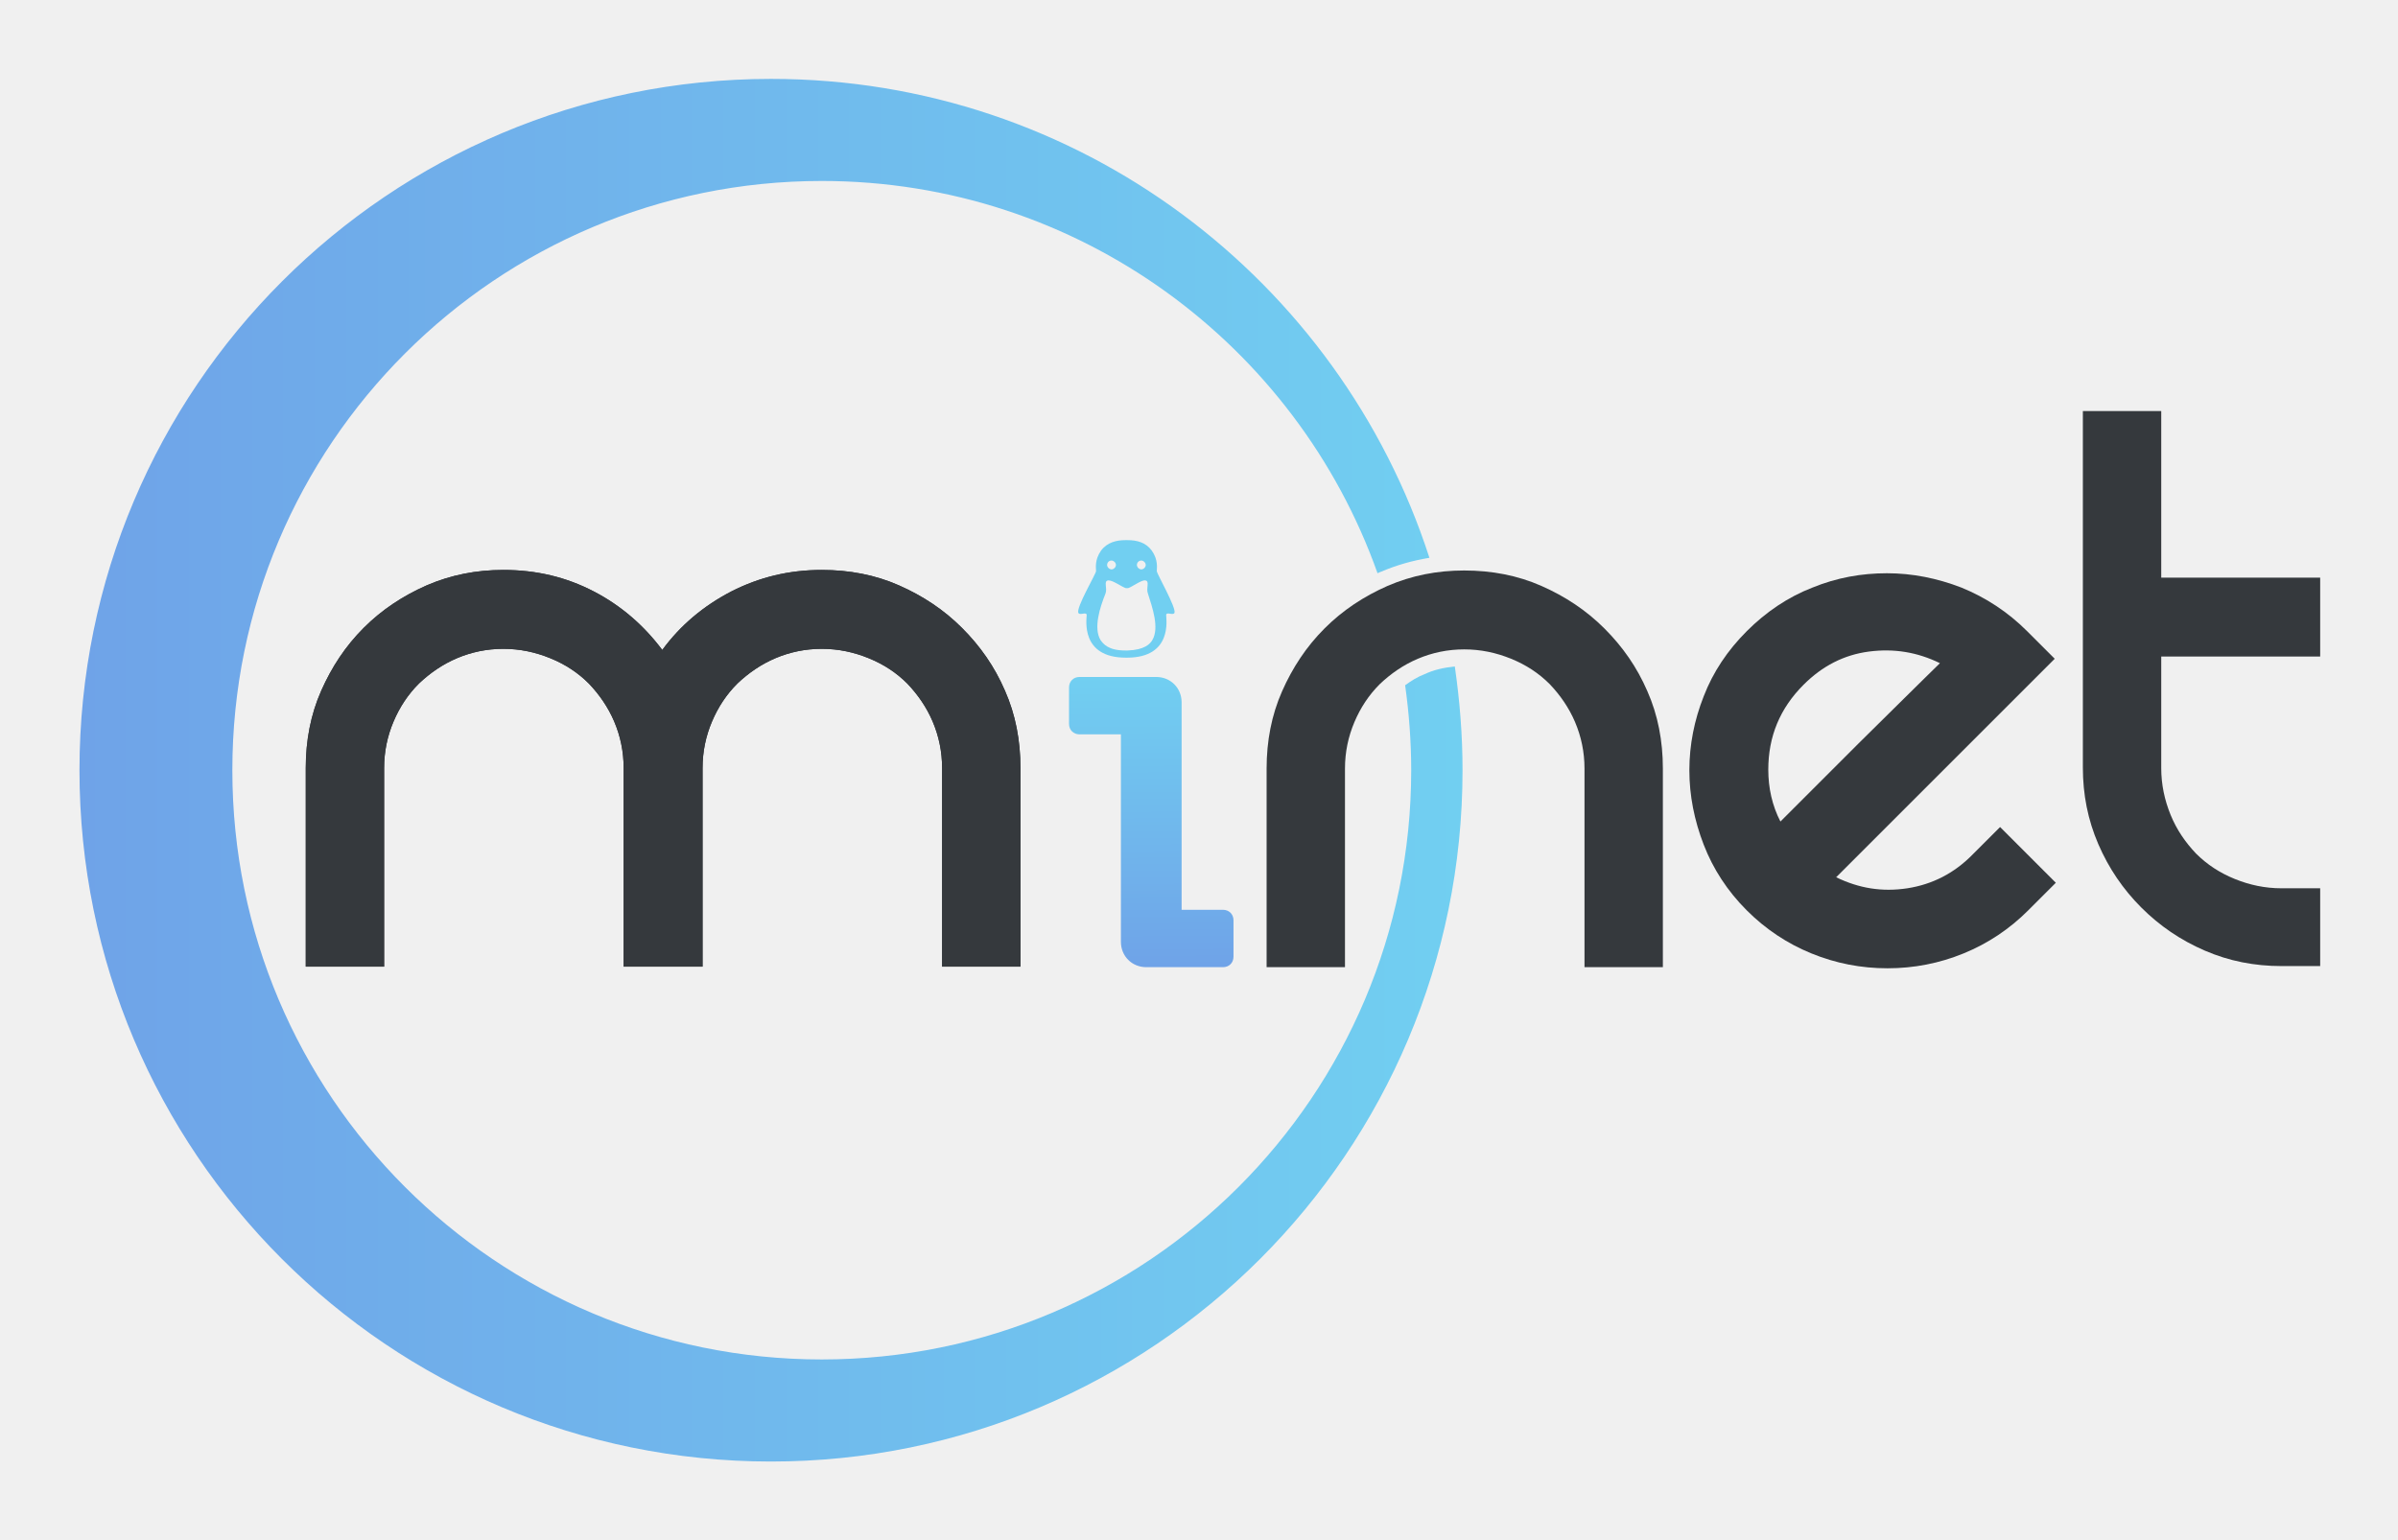
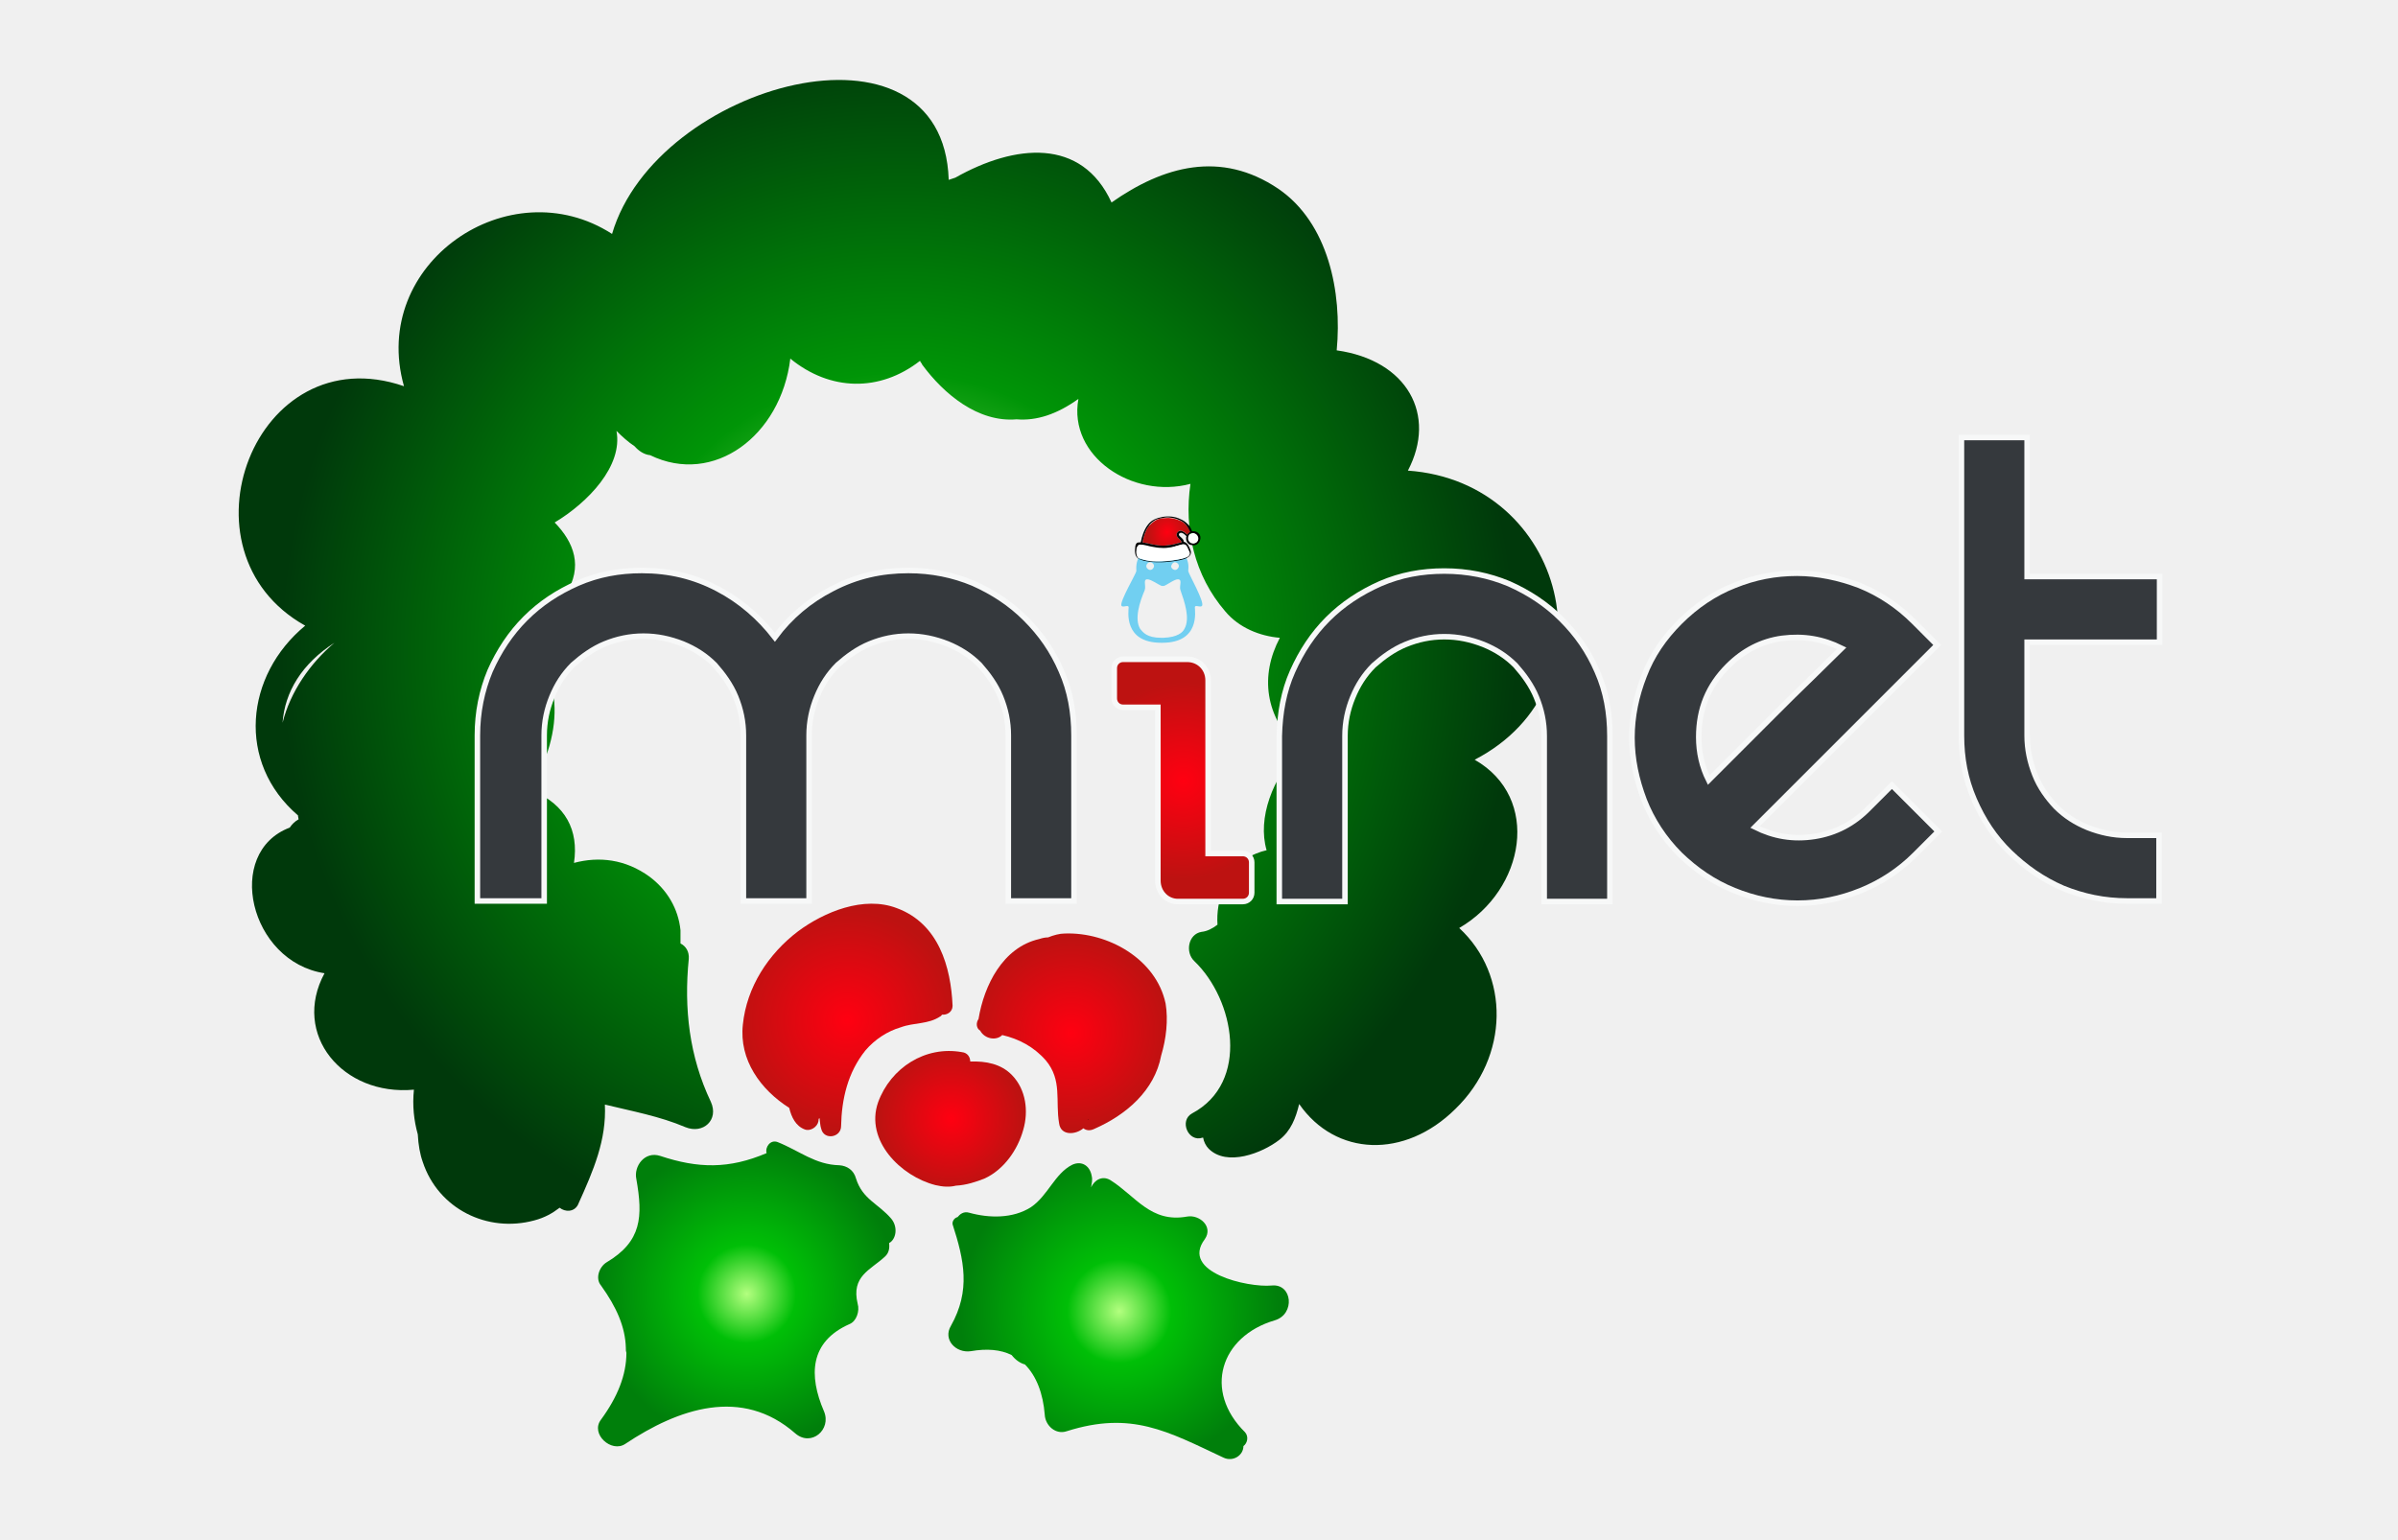
- <svg xmlns="http://www.w3.org/2000/svg" version="1.1" x="0px" y="0px" viewBox="0 0 434.5 279.1" style="enable-background:new 0 0 434.5 279.1;" xml:space="preserve">
+ <svg xmlns="http://www.w3.org/2000/svg" version="1.1" id="Calque_1" x="0px" y="0px" viewBox="0 0 434.5 279.1" style="enable-background:new 0 0 434.5 279.1;" xml:space="preserve">
  <style type="text/css">
- 	.st0{display:none;}
- 	.st1{display:inline;fill:url(#SVGID_1_);}
- 	.st2{display:inline;fill:url(#SVGID_2_);}
- 	.st3{fill:#FFFFFF;}
- 	.st4{fill:#71CFF1;}
- 	.st5{fill:#35393D;}
- 	.st6{fill:url(#SVGID_3_);}
- 	.st7{fill:url(#SVGID_4_);}
- 	.st8{fill:#0B1017;}
- 	.st9{fill:#6FA3E8;}
- 	.st10{fill:url(#SVGID_5_);}
- 	.st11{fill:#F8F9FA;}
- 	.st12{fill:#ADB9C4;}
+ 	.st0{fill:url(#SVGID_1_);}
+ 	.st1{fill:url(#SVGID_00000015342039391553877570000008780315153208991924_);}
+ 	.st2{fill:url(#SVGID_00000152240921243287216380000010246059490893267631_);}
+ 	.st3{fill:url(#SVGID_00000008113709229097943860000011831841215791183291_);}
+ 	.st4{fill:url(#SVGID_00000091700285115618524060000012307997413370029491_);}
+ 	.st5{fill:url(#SVGID_00000119086848973232132860000011277903607945887672_);}
+ 	.st6{fill:#FFFFFF;}
+ 	.st7{fill:#71CFF1;}
+ 	.st8{fill:#35393D;stroke:#F7F8F8;stroke-miterlimit:10;}
+ 	.st9{fill:url(#SVGID_00000111914111557437159490000014380702383414231452_);stroke:#F7F8F8;stroke-miterlimit:10;}
+ 	.st10{fill:none;}
+ 	.st11{fill:url(#SVGID_00000085942441432790380920000006078809949165901732_);}
</style>
-   <g id="Cercle" class="st0">
-     <linearGradient id="SVGID_1_" gradientUnits="userSpaceOnUse" x1="125.073" y1="137.825" x2="342.573" y2="137.825">
-       <stop offset="0" style="stop-color:#6FA3E8" />
-       <stop offset="1" style="stop-color:#71CFF1" />
-     </linearGradient>
-     <path class="st1" d="M233.8,29.1c-60.1,0-108.8,48.7-108.8,108.8s48.7,108.8,108.8,108.8s108.8-48.7,108.8-108.8   S293.9,29.1,233.8,29.1z M241.8,230.5c-51.2,0-92.7-41.5-92.7-92.7s41.5-92.7,92.7-92.7c51.2,0,92.7,41.5,92.7,92.7   S293,230.5,241.8,230.5z" />
-     <linearGradient id="SVGID_2_" gradientUnits="userSpaceOnUse" x1="125.073" y1="137.825" x2="342.573" y2="137.825">
-       <stop offset="0" style="stop-color:#6FA3E8" />
-       <stop offset="1" style="stop-color:#71CFF1" />
-     </linearGradient>
-     <path class="st2" d="M233.8,29.1c-60.1,0-108.8,48.7-108.8,108.8s48.7,108.8,108.8,108.8s108.8-48.7,108.8-108.8   S293.9,29.1,233.8,29.1z M241.8,230.5c-51.2,0-92.7-41.5-92.7-92.7s41.5-92.7,92.7-92.7c51.2,0,92.7,41.5,92.7,92.7   S293,230.5,241.8,230.5z" />
+   <g id="Calque_1_00000126315830977326124270000015083194471441371060_">
+     <g id="Calque_6_-_copie_2">
+       <g>
+         <g>
+           <radialGradient id="SVGID_1_" cx="172.338" cy="79.246" r="12.983" gradientTransform="matrix(1 0 0 -1 0 282)" gradientUnits="userSpaceOnUse">
+             <stop offset="4.469286e-03" style="stop-color:#FF0011" />
+             <stop offset="1" style="stop-color:#BD1211" />
+           </radialGradient>
+           <path class="st0" d="M183.4,194.9c-2-2.1-4.8-2.6-7.6-2.5c0-0.8-0.5-1.6-1.5-1.7c-6.6-1.2-12.9,2.8-15.2,9.1      c-2.4,6.9,4.1,13.4,10.4,15c1.3,0.3,2.5,0.4,3.7,0.1c1.9-0.1,3.7-0.7,5.2-1.3c3.5-1.6,6-5.2,7-8.8      C186.4,201.4,185.9,197.5,183.4,194.9z" />
+           <radialGradient id="SVGID_00000090295975143721951970000007551585105456746641_" cx="194.107" cy="94.799" r="17.666" gradientTransform="matrix(1 0 0 -1 0 282)" gradientUnits="userSpaceOnUse">
+             <stop offset="4.469286e-03" style="stop-color:#FF0011" />
+             <stop offset="1" style="stop-color:#BD1211" />
+           </radialGradient>
+           <path style="fill:url(#SVGID_00000090295975143721951970000007551585105456746641_);" d="M211.2,181.9      c-1.7-8.1-10.5-13-18.3-12.7c-0.9,0-2,0.3-3,0.7c-0.5,0-1,0.1-1.6,0.3c-6.6,1.5-10,8.4-11,14.5c-0.5,0.7-0.4,1.7,0.3,2.1      c0.8,1.5,2.9,1.9,4,0.8c3,0.7,5.7,2.1,7.9,4.6c3,3.6,1.7,7.3,2.4,11.4c0.3,2.3,3,2.1,4.4,0.9c0.5,0.4,1.2,0.5,2,0.1      c5.7-2.5,10.9-6.9,12.1-13.3C211.3,188.3,211.7,184.9,211.2,181.9z" />
+           <path d="M197.1,203c0.1,0,0.1-0.1,0-0.1" />
+           <radialGradient id="SVGID_00000007388384560583617350000011053628268432127672_" cx="153.503" cy="97.13" r="20.017" gradientTransform="matrix(1 0 0 -1 0 282)" gradientUnits="userSpaceOnUse">
+             <stop offset="4.469286e-03" style="stop-color:#FF0011" />
+             <stop offset="1" style="stop-color:#BD1211" />
+           </radialGradient>
+           <path style="fill:url(#SVGID_00000007388384560583617350000011053628268432127672_);" d="M162.5,164.6c-6-2.3-13.2,0.7-17.9,4.2      c-5.4,4.1-9.3,10.1-10,16.9c-0.7,6.4,3.2,11.8,8.4,15.1c0.4,1.7,1.2,3.3,2.8,3.9c1,0.4,2.3-0.4,2.5-1.5c0-0.1,0-0.3,0.1-0.5h0.1      c0.1,0.7,0.1,1.3,0.3,1.9c0.5,2.1,3.6,1.6,3.6-0.5c0.1-4.9,1.2-9.7,4.4-13.7c1.7-2,4-3.5,6.4-4.2c2.4-0.9,5-0.5,7.2-2      c0.1,0,0.1-0.1,0.3-0.3c0.9,0.1,1.9-0.5,1.9-1.6C172.3,175.3,170.1,167.4,162.5,164.6z" />
+           <radialGradient id="SVGID_00000143616462726217756030000000891798836123607442_" cx="135.308" cy="47.478" r="27.295" gradientTransform="matrix(1 0 0 -1 0 282)" gradientUnits="userSpaceOnUse">
+             <stop offset="1.385225e-07" style="stop-color:#B3FF7F" />
+             <stop offset="0.327" style="stop-color:#00BF07" />
+             <stop offset="1" style="stop-color:#007F0B" />
+           </radialGradient>
+           <path style="fill:url(#SVGID_00000143616462726217756030000000891798836123607442_);" d="M161.5,220.9c-2.4-2.8-5.2-3.5-6.4-7.3      c-0.4-1.5-1.6-2.3-3-2.4c-4.4-0.1-7.2-2.6-11.2-4.2c-1.3-0.5-2.3,0.9-2,2c-6.8,2.9-12.4,2.8-19.3,0.5c-2.8-0.9-4.8,1.9-4.3,4.2      c1.2,6.8,1,11.3-5.4,15.1c-1.3,0.8-2.1,2.9-1,4.2c2.8,3.9,4.4,7.5,4.5,11.3v0.1c0,0.3,0,0.5,0.1,0.8c0,4-1.6,8-4.6,12.1      c-2,2.6,1.9,6.1,4.4,4.4c9.6-6.4,21.1-10.4,30.8-1.9c2.9,2.5,6.6-0.7,5.2-4c-2.8-6.5-2.6-12.6,4.6-15.8c1.3-0.5,1.9-2.4,1.5-3.7      c-1.2-5,2.3-6.1,4.9-8.5c0.8-0.7,0.9-1.6,0.8-2.5C162.3,224.7,162.8,222.5,161.5,220.9z" />
+           <radialGradient id="SVGID_00000116945635083015967460000011724857357979266955_" cx="202.805" cy="44.356" r="28.832" gradientTransform="matrix(1 0 0 -1 0 282)" gradientUnits="userSpaceOnUse">
+             <stop offset="1.385225e-07" style="stop-color:#B3FF7F" />
+             <stop offset="0.327" style="stop-color:#00BF07" />
+             <stop offset="1" style="stop-color:#007F0B" />
+           </radialGradient>
+           <path style="fill:url(#SVGID_00000116945635083015967460000011724857357979266955_);" d="M230.4,233c-4.3,0.4-16.6-2.4-12.1-8.4      c1.6-2.3-1-4.5-3.2-4.1c-6.6,1.2-9.3-3.7-13.9-6.6c-1.5-0.9-2.9,0-3.5,1.3c0.1-0.7,0.3-1.3,0.1-2.1c-0.3-1.7-1.7-2.8-3.5-2      c-3.2,1.6-4.4,5.6-7.5,7.7c-3.3,2.1-7.6,2-11.2,1c-1-0.3-1.7,0.3-2.1,0.8c-0.5,0.1-1,0.7-0.9,1.3c2.1,6.5,3.3,12-0.3,18.4      c-1.5,2.5,0.9,5,3.6,4.6c2.9-0.5,5.4-0.3,7.4,0.7c0.7,0.9,1.6,1.5,2.4,1.7c2.1,2.1,3.3,5.3,3.6,9.1c0.1,2,2,3.7,4,3      c11.7-3.7,18.2,0,28.4,4.8c1.7,0.8,3.6-0.4,3.6-2.1c0.7-0.5,1-1.7,0.3-2.5c-7.6-7.5-4.5-17.4,5.4-20.3      C234.7,238.2,234.2,232.6,230.4,233z" />
+           <radialGradient id="SVGID_00000066499275582622146490000006011434252118292406_" cx="162.786" cy="163.851" r="111.88" gradientTransform="matrix(1 0 0 -1 0 282)" gradientUnits="userSpaceOnUse">
+             <stop offset="1.385225e-07" style="stop-color:#B3FF7F" />
+             <stop offset="0.452" style="stop-color:#009507" />
+             <stop offset="1" style="stop-color:#00390B" />
+           </radialGradient>
+           <path style="fill:url(#SVGID_00000066499275582622146490000006011434252118292406_);" d="M255.1,85.3c5.3-10.1-0.1-20-12.9-21.8      c1-10.5-1.5-23.1-10.6-29.3c-10.4-7-20.8-4.1-30.2,2.5c-5.4-11.8-17.5-10.6-28.3-4.5c-0.4,0.1-0.8,0.3-1.2,0.4      c-1-31.7-53-17.5-61,9.8c-18.6-12-44,5.3-37.7,27.6c-27-9.3-41.9,30-17.9,43.4c-10.9,9-12.5,24.8-1.3,34.4      c0,0.3,0.1,0.5,0.1,0.7c-0.7,0.4-1.2,0.9-1.6,1.5c-11.9,4.5-7.3,24.3,6.3,26.4c-6,11.1,3.3,22.3,16.2,21.1      c-0.3,2.9,0,5.6,0.7,8.1c0.1,1.9,0.4,3.6,0.9,5c2.8,8.5,11.7,12.9,20.2,10.6c1.9-0.5,3.3-1.3,4.6-2.3c1,0.8,2.6,0.8,3.3-0.5      c2.9-6.4,5.2-11.8,4.9-18.2c4.9,1.2,9.9,2.1,14.6,4.1c3.2,1.3,6.1-1.3,4.6-4.6c-3.9-8.2-4.9-16.9-4-25.9      c0.1-1.3-0.5-2.3-1.5-2.8c0-0.8,0-1.6,0-2.4c-0.4-3.9-2.4-7.3-5.6-9.7c-4.4-3.2-9.2-3.7-13.7-2.5c0.9-6-1.6-10.5-7.3-13      c-0.1-0.3-0.4-0.5-0.5-0.8c6-9.5,6.4-21.9-3.3-28c0.8-0.4,1.6-0.7,2.4-1c2.6-1.3,5.4-3.3,7.2-5.9c3.2-5,1.5-9.4-2-13      c6-3.6,12.4-10.2,11.2-16.6c1,1,2.1,2,3.3,2.8c0.7,0.8,1.7,1.5,2.8,1.6c11.5,5.6,23.7-3.5,25.4-17.5c7.2,5.9,16.2,6.1,23.5,0.4      c0.1,0.3,0.3,0.4,0.4,0.7c3.9,5.3,10.1,10.5,17.1,9.9c3.6,0.3,7.3-0.9,11.2-3.7c-1.9,10.4,9.8,18.2,20.3,15.4      c-1.2,8.2,0.7,16.6,6.3,23.1c2.5,3,6.3,4.5,9.9,4.8c-3.6,6.8-2.8,14.3,3.6,20.3c-4.9,5-7.7,12.4-6,18.2      c-1.3,0.3-2.6,0.8-3.9,1.7c-3.5,2.6-5.3,7.4-5,11.8c-0.9,0.7-1.9,1.2-2.9,1.3c-2.4,0.4-3,3.7-1.3,5.3c7.3,7,10.1,22-0.4,27.6      c-2.4,1.3-0.7,5.3,1.9,4.4c0,0,0,0,0.1,0c0.1,0.7,0.5,1.5,1,2c3.3,3.3,9.7,0.8,12.8-1.6c2.1-1.6,3-4,3.6-6.5      c6.6,9.5,19.1,10,28.3,0.9c9.8-9.5,9.9-24.3,0.7-32.8c11.9-6.9,14.9-23.6,2.8-30.5C293,124.3,283.7,87.3,255.1,85.3z M51.2,131      c0.4-5.6,3.5-10.7,9.4-14.5C56.2,120.2,52.6,125.4,51.2,131z" />
+         </g>
+       </g>
+     </g>
+     <g id="Calque_11_-_copie_2">
+       <path id="path4143_2_" class="st6" d="M92.5,109.5L92.5,109.5L92.5,109.5z" />
+       <g id="g4768_2_" transform="translate(-6.930802,-10)">
+         <g id="g4763_2_">
+ 			</g>
+       </g>
+       <path class="st7" d="M215.3,103.5c0-0.4,0.3-1.7-0.8-3.1c-0.9-1.3-2.3-1.6-3.7-1.6c-0.1,0-0.1,0-0.2,0c-0.1,0-0.2,0-0.2,0    c-1.3,0-2.8,0.3-3.7,1.6c-1,1.4-0.8,2.7-0.8,3.1s-3.1,5.6-2.7,6.3c0.3,0.4,1.3-0.3,1.3,0.3c0,0.6-1,6.4,5.9,6.4c0,0,0,0,0.1,0    c0,0,0,0,0.1,0c6.9,0,5.9-5.8,5.9-6.4s1,0.1,1.3-0.3C218.3,109.1,215.3,103.9,215.3,103.5z M212.9,101.9c0.3,0,0.7,0.3,0.7,0.7    c0,0.3-0.3,0.7-0.7,0.7c-0.3,0-0.7-0.3-0.7-0.7C212.3,102.3,212.5,101.9,212.9,101.9z M208.4,101.9c0.3,0,0.7,0.3,0.7,0.7    c0,0.3-0.3,0.7-0.7,0.7c-0.3,0-0.7-0.3-0.7-0.7C207.7,102.3,208,101.9,208.4,101.9z M214.6,114c-0.3,0.6-1.2,1.5-3.8,1.6    c-0.1,0-0.1,0-0.2,0c-0.1,0-0.1,0-0.2,0c-2.6,0-3.3-1-3.8-1.6c-1.1-1.8-0.1-4.9,0.8-7c0.3-0.8-0.3-1.9,0.4-2h0.1    c0.7,0,2,1,2.6,1.2c0.1,0,0.1,0,0.2,0c0.1,0,0.1,0,0.2,0c0.6-0.2,2-1.3,2.6-1.2c0.8,0.1,0.1,1.2,0.4,2    C214.6,109,215.7,112.1,214.6,114z" />
+     </g>
  </g>
-   <g id="Calque_11_-_copie_2">
-     <polygon id="path4143_2_" class="st3" points="62.5,110.6 62.5,110.6 62.5,110.6 62.5,110.6  " />
-     <g id="g4768_2_" transform="translate(-6.930802,-10)">
-       <g id="g4763_2_">
- 		</g>
+   <g id="minet">
+     <path class="st8" d="M164.6,103.4c4.2,0,8.1,0.8,11.7,2.3c3.6,1.6,6.8,3.7,9.5,6.4c2.8,2.8,4.9,5.8,6.5,9.5   c1.6,3.6,2.3,7.5,2.3,11.7v30h-11.9v-30c0-2.5-0.5-4.8-1.4-7s-2.3-4.1-3.8-5.8c-1.7-1.7-3.6-2.9-5.8-3.8c-2.3-0.9-4.6-1.4-7.1-1.4   s-4.8,0.5-7,1.4s-4.1,2.3-5.8,3.8c-1.7,1.7-2.9,3.6-3.8,5.8c-0.9,2.2-1.4,4.5-1.4,7v30h-11.9v-30c0-2.5-0.5-4.8-1.4-7   s-2.3-4.1-3.8-5.8c-1.7-1.7-3.6-2.9-5.8-3.8c-2.3-0.9-4.6-1.4-7.1-1.4s-4.8,0.5-7,1.4s-4.1,2.3-5.8,3.8c-1.7,1.7-2.9,3.6-3.8,5.8   c-0.9,2.2-1.4,4.5-1.4,7v30H86.5v-30c0-4.2,0.8-8.1,2.3-11.7c1.6-3.6,3.7-6.8,6.4-9.5c2.8-2.8,5.9-4.8,9.5-6.4   c3.7-1.6,7.5-2.3,11.6-2.3c5,0,9.5,1.1,13.7,3.3c4.2,2.2,7.6,5.2,10.4,8.8c2.8-3.8,6.3-6.7,10.4-8.8   C155.2,104.4,159.7,103.4,164.6,103.4z" />
+     <path class="st8" d="M234.2,121.7c1.6-3.6,3.7-6.8,6.4-9.5s5.9-4.8,9.5-6.4c3.7-1.6,7.5-2.3,11.6-2.3c4.2,0,8.1,0.8,11.7,2.3   c3.6,1.6,6.8,3.7,9.5,6.4c2.8,2.8,4.9,5.8,6.5,9.5c1.6,3.6,2.3,7.5,2.3,11.7v30h-11.9v-30c0-2.5-0.5-4.8-1.4-7s-2.3-4.1-3.8-5.8   c-1.7-1.7-3.6-2.9-5.8-3.8c-2.3-0.9-4.6-1.4-7.1-1.4s-4.8,0.5-7,1.4c-2.2,0.9-4.1,2.3-5.8,3.8c-1.7,1.7-2.9,3.6-3.8,5.8   c-0.9,2.2-1.4,4.5-1.4,7v30h-11.9v-30C231.9,129.2,232.6,125.3,234.2,121.7z" />
+     <path class="st8" d="M342.8,142.3l8.4,8.4l-4.2,4.2c-2.8,2.8-6.1,5-9.8,6.5c-3.7,1.5-7.5,2.3-11.5,2.3s-7.8-0.8-11.5-2.3   s-6.9-3.7-9.8-6.5c-2.9-2.9-5.1-6.3-6.5-9.9c-1.4-3.7-2.2-7.4-2.2-11.3s0.8-7.6,2.2-11.2c1.4-3.7,3.6-6.9,6.5-9.8s6.3-5.2,9.9-6.6   c3.7-1.5,7.4-2.2,11.3-2.2c3.8,0,7.6,0.8,11.3,2.2c3.7,1.5,7,3.7,9.9,6.6l4.2,4.2l-33,33c3.4,1.7,6.9,2.3,10.8,1.7   c3.8-0.6,7.1-2.3,9.9-5.2L342.8,142.3z M313.1,120.7c-3.6,3.6-5.3,7.8-5.3,12.9c0,2.8,0.6,5.4,1.8,7.8c1.1-1.1,2.7-2.7,4.8-4.8   c2.2-2.2,4.5-4.5,6.9-6.9c2.4-2.4,4.8-4.8,7.1-7c2.3-2.3,4-3.9,5.3-5.2c-3.4-1.7-6.9-2.3-10.8-1.8   C319.2,116.2,315.9,117.9,313.1,120.7z" />
+     <path class="st8" d="M391.2,151.4v11.9h-5.8c-4.1,0-7.9-0.8-11.6-2.3c-3.7-1.6-6.8-3.8-9.6-6.5s-4.9-5.9-6.5-9.6   c-1.6-3.7-2.3-7.5-2.3-11.6v-54h11.9v25.2h24v11.9h-24v16.9c0,2.5,0.5,4.8,1.4,7.1s2.3,4.2,3.8,5.8c1.7,1.7,3.6,2.9,5.8,3.8   c2.3,0.9,4.6,1.4,7.1,1.4L391.2,151.4L391.2,151.4z" />
+     <radialGradient id="SVGID_00000072271244915338904680000006646717637592027829_" cx="214.421" cy="140.494" r="17.854" gradientTransform="matrix(1 0 0 -1 0 282)" gradientUnits="userSpaceOnUse">
+       <stop offset="4.469286e-03" style="stop-color:#FF0011" />
+       <stop offset="1" style="stop-color:#BD1211" />
+     </radialGradient>
+     <path style="fill:url(#SVGID_00000072271244915338904680000006646717637592027829_);stroke:#F7F8F8;stroke-miterlimit:10;" d="   M209.8,159.6v-31.4h-6.3c-0.9,0-1.6-0.7-1.6-1.6v-5.5c0-0.9,0.7-1.6,1.6-1.6h11.6c2.2,0,3.8,1.7,3.8,3.8v31.4h6.3   c0.9,0,1.6,0.7,1.6,1.6v5.5c0,0.9-0.7,1.6-1.6,1.6h-11.6C211.5,163.5,209.8,161.8,209.8,159.6z" />
+   </g>
+   <g id="Calque_3">
+     <g>
+       <path class="st10" d="M209.8,101.7c0.3,0,0.6,0,0.9,0C210.4,101.7,210.1,101.7,209.8,101.7" />
+       <path class="st10" d="M215,100.9c0.1,0,0.1-0.1,0.2-0.1C215.1,100.8,215.1,100.8,215,100.9" />
+       <path class="st10" d="M209.9,98.9L209.9,98.9L209.9,98.9" />
+       <path class="st10" d="M215.5,100.2c0-0.1-0.1-0.3-0.1-0.4C215.4,99.9,215.5,100,215.5,100.2" />
+       <path class="st10" d="M206.1,99c0,0.1,0,0.2-0.1,0.2C206,99.2,206,99.1,206.1,99" />
+       <path class="st10" d="M206.2,100.8c0-0.1,0-0.1-0.1-0.2c0,0.1,0.1,0.2,0.2,0.3C206.2,100.9,206.2,100.8,206.2,100.8" />
+       <path class="st10" d="M214.6,96.5c0.2,0.1,0.3,0.2,0.4,0.4c-0.2-0.2-0.4-0.3-0.6-0.4C214.6,96.5,214.6,96.5,214.6,96.5" />
+       <path class="st10" d="M214.1,98.2C214.2,98.2,214.2,98.3,214.1,98.2C214.2,98.3,214.2,98.2,214.1,98.2z" />
+       <path class="st10" d="M213.4,98.6c0.1,0,0.1,0,0.2-0.1C213.5,98.5,213.4,98.6,213.4,98.6L213.4,98.6" />
+       <path class="st10" d="M206.5,98.6c-0.1,0-0.1,0-0.2,0C206.4,98.6,206.4,98.6,206.5,98.6" />
+       <path class="st10" d="M214.8,98.8c-0.2-0.1-0.4-0.1-0.6-0.1C214.4,98.6,214.6,98.6,214.8,98.8" />
+       <path class="st10" d="M215.2,99.5c-0.1-0.1-0.1-0.2-0.2-0.3C215.1,99.3,215.2,99.4,215.2,99.5" />
+       <path class="st10" d="M208.5,101.6c0.3,0,0.6,0.1,0.8,0.1C209,101.7,208.8,101.6,208.5,101.6" />
+       <path class="st10" d="M214.1,101.2c-0.1,0-0.3,0.1-0.4,0.1C213.8,101.3,214,101.2,214.1,101.2z" />
+       <path class="st10" d="M210.7,101.7h0.1C210.8,101.7,210.6,101.7,210.7,101.7" />
+       <path class="st10" d="M215.5,100.2C215.5,100.1,215.5,100.3,215.5,100.2C215.5,100.3,215.5,100.2,215.5,100.2" />
+       <path class="st10" d="M206.9,98.4h0.1C206.9,98.4,206.9,98.4,206.9,98.4z" />
+       <path class="st10" d="M208.5,99c-0.5-0.1-0.9-0.2-1.4-0.3C207.6,98.8,208.1,98.9,208.5,99" />
+       <path class="st10" d="M209.3,99.2L209.3,99.2L209.3,99.2" />
+       <path class="st10" d="M206.3,101L206.3,101" />
+       <path class="st10" d="M207,98.7c-0.1,0-0.2,0-0.3-0.1C206.7,98.7,206.9,98.7,207,98.7" />
+       <path class="st10" d="M213.4,98.9c-0.5,0.1-1,0.3-1.5,0.3C212.4,99.2,212.9,99,213.4,98.9" />
+       <path class="st10" d="M207,98.7L207,98.7L207,98.7" />
+       <path class="st10" d="M206.3,101c0.1,0.1,0.3,0.2,0.4,0.2C206.6,101.1,206.4,101.1,206.3,101" />
+       <path class="st10" d="M215.6,98.4c0.1,0.1,0.2,0.1,0.3,0.1c-0.2-0.1-0.3-0.1-0.4-0.3C215.6,98.3,215.6,98.3,215.6,98.4" />
+       <path class="st10" d="M215.3,97.4C215.3,97.4,215.3,97.3,215.3,97.4" />
+       <path class="st10" d="M215.8,96.8C215.7,96.8,215.8,96.7,215.8,96.8" />
+       <path class="st10" d="M215.4,96.6c0,0,0.1-0.1,0.2-0.1C215.5,96.5,215.5,96.6,215.4,96.6z" />
+       <path class="st10" d="M213.6,96.4c-0.2,0.1-0.3,0.3-0.3,0.5c0-0.3,0.3-0.5,0.5-0.6C213.8,96.3,213.7,96.3,213.6,96.4" />
+       <path class="st10" d="M214.1,98.2c-0.1-0.3-0.3-0.4-0.5-0.6C213.8,97.8,214,98,214.1,98.2" />
+       <path class="st10" d="M216,96.7L216,96.7L216,96.7z" />
+       <path class="st10" d="M216.6,98.5c0.1,0,0.2-0.1,0.3-0.2C216.8,98.4,216.7,98.4,216.6,98.5" />
+       <path class="st10" d="M216.6,96.7c-0.2-0.1-0.3-0.1-0.5-0.1C216.3,96.6,216.4,96.6,216.6,96.7" />
+       <path class="st10" d="M217.2,97.5c0-0.1-0.1-0.2-0.1-0.3c0.1,0.2,0.1,0.3,0.1,0.5C217.2,97.6,217.2,97.5,217.2,97.5" />
+       <path class="st10" d="M216,96.6C216.1,96.6,216.1,96.6,216,96.6C216.1,96.6,216.1,96.6,216,96.6z" />
+       <path class="st10" d="M207,98.4L207,98.4C207.1,98.3,207,98.4,207,98.4z" />
+       <path class="st10" d="M213.9,94.4c0.2,0.1,0.3,0.2,0.5,0.3C214.2,94.6,214.1,94.5,213.9,94.4z" />
+       <path class="st10" d="M212.7,94C212.6,94,212.7,94,212.7,94" />
+       <path class="st10" d="M207.5,98.5c0.1,0,0.2,0,0.3,0.1c-0.2,0-0.4-0.1-0.6-0.1C207.3,98.4,207.4,98.5,207.5,98.5" />
+       <path class="st10" d="M215.8,96.4c-0.1,0-0.1,0.1-0.2,0.1C215.7,96.4,215.8,96.4,215.8,96.4" />
+       <path class="st10" d="M207.8,96c0.1-0.1,0.2-0.3,0.2-0.4C208,95.7,207.9,95.9,207.8,96z" />
+       <path class="st10" d="M210.9,99c0.5,0,1.1-0.1,1.6-0.2C212,98.9,211.4,99,210.9,99" />
+       <path class="st10" d="M215.5,95.9C215.5,96,215.5,96,215.5,95.9c-0.1-0.1-0.1-0.3-0.3-0.5C215.3,95.6,215.4,95.8,215.5,95.9" />
+       <path class="st10" d="M209.7,94.2c-0.6,0.2-1.1,0.6-1.5,1.1C208.6,94.8,209.1,94.4,209.7,94.2" />
+       <radialGradient id="SVGID_00000152235591108732260180000009429893471437577407_" cx="234.508" cy="244.299" r="3.371" gradientTransform="matrix(1.0084 1.242270e-02 8.759118e-02 -1.1474 -46.4228 373.8499)" gradientUnits="userSpaceOnUse">
+         <stop offset="4.469286e-03" style="stop-color:#FF0011" />
+         <stop offset="1" style="stop-color:#BD1211" />
+       </radialGradient>
+       <path style="fill:url(#SVGID_00000152235591108732260180000009429893471437577407_);" d="M215.6,96.5c0,0,0.1,0,0.1-0.1    c-0.4-0.9-0.9-1.6-1.8-2c-0.9-0.4-1.8-0.6-2.8-0.5c-0.6,0-1.2,0.1-1.7,0.4s-0.9,0.7-1.3,1.1c-0.6,0.9-0.9,1.9-1.1,2.9    c1.2,0.2,2.4,0.6,3.7,0.6c0.6,0,1.2-0.1,1.8-0.2c0.5-0.1,1.1-0.3,1.6-0.4c-0.1-0.6-1-0.8-0.9-1.5c0.1-0.3,0.3-0.6,0.7-0.6    c0.5,0,0.9,0.4,1.2,0.7C215.3,96.8,215.4,96.6,215.6,96.5" />
+       <path class="st6" d="M217.2,97.7c0.2-1.1-1.3-1.5-1.8-0.6c-0.2,0.5,0,1,0.4,1.3C216.3,98.8,217.1,98.4,217.2,97.7" />
+       <path d="M217.5,97.3c-0.1-0.7-0.8-1.1-1.5-1c-0.2-0.5-0.4-1-0.8-1.3c-0.4-0.4-0.8-0.7-1.3-0.9c-1-0.5-2.2-0.6-3.3-0.4    c-1,0.2-1.9,0.5-2.6,1.4c-0.7,0.9-1.1,2.1-1.3,3.2c-0.2,0-0.5,0-0.7,0.1c-0.2,0.2-0.3,0.5-0.3,0.8c-0.1,0.6-0.1,1.6,0.5,2    s1.4,0.5,2.1,0.6c0.7,0.1,1.4,0.1,2.1,0.1c0.8,0,1.5-0.1,2.3-0.2c0.7-0.1,1.5-0.2,2.2-0.5c0.6-0.3,1.1-0.7,0.8-1.5    c-0.2-0.6-0.6-1.4-1.2-1.5c0-0.3-0.2-0.5-0.4-0.7s-0.5-0.4-0.5-0.6c0-0.3,0.4-0.4,0.6-0.3c0.3,0.1,0.6,0.4,0.8,0.6v-0.1    c-0.3,0.8,0.2,1.7,1,1.7C216.9,99,217.6,98.2,217.5,97.3 M207,98.4h-0.1C206.9,98.4,206.9,98.4,207,98.4z M214.2,98.7    c0.7-0.1,0.9,0.6,1.1,1.1c0.1,0.3,0.2,0.6,0,0.9s-0.6,0.4-0.9,0.5c-1.3,0.4-2.6,0.5-3.9,0.6c-0.7,0-1.4,0-2.1-0.1    c-0.4-0.1-0.7-0.1-1.1-0.2c-0.3-0.1-0.7-0.1-1-0.3c-0.4-0.3-0.5-1.1-0.4-1.5c0-0.3,0.1-0.6,0.3-0.8c0.2-0.2,0.5-0.1,0.7,0    c1.3,0.2,2.5,0.6,3.8,0.6c0.4,0,0.9,0,1.3-0.1C212.7,99.1,213.5,98.8,214.2,98.7 M215.4,96.6c-0.1,0.1-0.2,0.2-0.3,0.3    c-0.3-0.3-0.7-0.6-1.1-0.7c-0.4,0-0.7,0.2-0.8,0.6c-0.1,0.7,0.8,0.9,0.9,1.5c-0.5,0.1-1.1,0.3-1.6,0.4c-0.6,0.1-1.2,0.2-1.8,0.2    c-1.3,0-2.5-0.4-3.7-0.6c0.2-1,0.5-2.1,1.1-2.9c0.3-0.5,0.8-0.9,1.3-1.2c0.5-0.2,1.1-0.3,1.7-0.4c0.9-0.1,1.9,0.1,2.7,0.5    c0.9,0.4,1.4,1.1,1.8,2c0,0,0.1,0,0.1-0.1C215.7,96.4,215.5,96.5,215.4,96.6 M217,98.1c-0.3,0.5-1.1,0.6-1.5,0.1    c-0.3-0.3-0.3-0.8-0.1-1.2c0.2-0.3,0.4-0.4,0.7-0.4C216.9,96.6,217.4,97.5,217,98.1" />
+       <path class="st6" d="M213.8,98.8c-1.1,0.3-2.2,0.6-3.4,0.5c-0.5,0-1.1-0.1-1.6-0.2c-0.7-0.1-1.4-0.4-2.2-0.4c-0.5,0-0.6,0.6-0.6,1    c0,0.3,0,0.7,0.1,1c0.1,0.4,0.3,0.5,0.7,0.6c1.3,0.5,2.7,0.5,4.1,0.4c0.7,0,1.3-0.1,2-0.2s1.4-0.2,2.1-0.5    c0.3-0.1,0.6-0.3,0.6-0.7c0-0.3-0.2-0.5-0.3-0.8c-0.1-0.2-0.2-0.5-0.4-0.7C214.5,98.5,214.1,98.7,213.8,98.8" />
    </g>
-     <path class="st4" d="M209.6,103.5c0-0.5,0.3-2-0.9-3.7c-1.1-1.5-2.7-1.9-4.4-1.9c-0.1,0-0.1,0-0.2,0c-0.1,0-0.2,0-0.2,0   c-1.6,0-3.3,0.4-4.4,1.9c-1.2,1.7-0.9,3.2-0.9,3.7c0,0.5-3.7,6.7-3.2,7.6c0.3,0.5,1.5-0.3,1.5,0.4c0,0.7-1.2,7.7,7.1,7.7   c0,0,0,0,0.1,0c0,0,0,0,0.1,0c8.3,0,7.1-7,7.1-7.7c0-0.7,1.2,0.1,1.5-0.4C213.2,110.2,209.6,104,209.6,103.5z M206.8,101.6   c0.4,0,0.8,0.4,0.8,0.8s-0.4,0.8-0.8,0.8c-0.4,0-0.8-0.4-0.8-0.8S206.3,101.6,206.8,101.6z M201.4,101.6c0.4,0,0.8,0.4,0.8,0.8   s-0.4,0.8-0.8,0.8c-0.4,0-0.8-0.4-0.8-0.8S200.9,101.6,201.4,101.6z M208.8,116c-0.4,0.7-1.4,1.8-4.5,1.9c-0.1,0-0.1,0-0.2,0   c-0.1,0-0.1,0-0.2,0c-3.1,0-4-1.2-4.5-1.9c-1.3-2.2-0.1-5.9,0.9-8.4c0.4-1-0.4-2.3,0.5-2.4c0,0,0.1,0,0.1,0c0.8,0,2.4,1.2,3.1,1.4   c0.1,0,0.1,0,0.2,0s0.1,0,0.2,0c0.7-0.2,2.4-1.5,3.1-1.4c0.9,0.1,0.1,1.4,0.5,2.4C208.8,110.1,210.1,113.8,208.8,116z" />
-   </g>
-   <g id="Calque_6_-_copie_2">
-     <path class="st5" d="M148.9,103.3c5,0,9.7,0.9,14,2.8c4.3,1.9,8.1,4.4,11.4,7.7c3.3,3.3,5.9,7,7.8,11.4c1.9,4.3,2.8,9,2.8,14v36   h-14.2v-36c0-3-0.6-5.8-1.7-8.4c-1.1-2.6-2.7-4.9-4.6-6.9c-2-2-4.3-3.5-7-4.6c-2.7-1.1-5.5-1.7-8.5-1.7c-3,0-5.8,0.6-8.4,1.7   c-2.6,1.1-4.9,2.7-6.9,4.6c-2,2-3.5,4.3-4.6,6.9c-1.1,2.6-1.7,5.4-1.7,8.4v36H113v-36c0-3-0.6-5.8-1.7-8.4   c-1.1-2.6-2.7-4.9-4.6-6.9c-2-2-4.3-3.5-7-4.6c-2.7-1.1-5.5-1.7-8.5-1.7c-3,0-5.8,0.6-8.4,1.7c-2.6,1.1-4.9,2.7-6.9,4.6   c-2,2-3.5,4.3-4.6,6.9c-1.1,2.6-1.7,5.4-1.7,8.4v36H55.4v-36c0-5,0.9-9.7,2.8-14c1.9-4.3,4.4-8.1,7.7-11.4   c3.3-3.3,7.1-5.8,11.4-7.7c4.4-1.9,9-2.8,13.9-2.8c6,0,11.4,1.3,16.4,3.9c5,2.6,9.1,6.2,12.4,10.6c3.3-4.5,7.5-8,12.5-10.6   C137.6,104.6,143,103.3,148.9,103.3z" />
-     <path class="st5" d="M232.3,125.3c1.9-4.3,4.4-8.1,7.7-11.4c3.3-3.3,7.1-5.8,11.4-7.7c4.4-1.9,9-2.8,13.9-2.8c5,0,9.7,0.9,14,2.8   c4.3,1.9,8.1,4.4,11.4,7.7c3.3,3.3,5.9,7,7.8,11.4c1.9,4.3,2.8,9,2.8,14v36h-14.2v-36c0-3-0.6-5.8-1.7-8.4   c-1.1-2.6-2.7-4.9-4.6-6.9c-2-2-4.3-3.5-7-4.6c-2.7-1.1-5.5-1.7-8.5-1.7c-3,0-5.8,0.6-8.4,1.7c-2.6,1.1-4.9,2.7-6.9,4.6   c-2,2-3.5,4.3-4.6,6.9c-1.1,2.6-1.7,5.4-1.7,8.4v36h-14.2v-36C229.5,134.3,230.4,129.6,232.3,125.3z" />
-     <path class="st5" d="M362.4,149.9l10.1,10.1l-5,5c-3.4,3.4-7.3,6-11.7,7.8c-4.4,1.8-9,2.7-13.8,2.7s-9.4-0.9-13.8-2.7   c-4.4-1.8-8.3-4.4-11.7-7.8c-3.5-3.5-6.1-7.5-7.8-11.9c-1.7-4.4-2.6-8.9-2.6-13.5c0-4.6,0.9-9.1,2.6-13.4c1.7-4.4,4.3-8.3,7.8-11.8   c3.5-3.5,7.5-6.2,11.9-7.9c4.4-1.8,8.9-2.6,13.5-2.6c4.6,0,9.1,0.9,13.5,2.6c4.4,1.8,8.4,4.4,11.9,7.9l5,5L332.7,159   c4.1,2,8.3,2.7,12.9,2c4.5-0.7,8.5-2.7,11.9-6.2L362.4,149.9z M326.8,124.1c-4.3,4.3-6.4,9.4-6.4,15.4c0,3.3,0.7,6.5,2.2,9.4   c1.3-1.3,3.2-3.2,5.8-5.8c2.6-2.6,5.4-5.4,8.3-8.3c2.9-2.9,5.8-5.7,8.5-8.4c2.7-2.7,4.8-4.7,6.3-6.2c-4.1-2-8.3-2.7-12.9-2.1   C334.1,118.7,330.2,120.7,326.8,124.1z" />
-     <path class="st5" d="M420.4,160.9v14.2h-7c-4.9,0-9.5-0.9-13.9-2.8c-4.4-1.9-8.2-4.5-11.5-7.8c-3.3-3.3-5.9-7.1-7.8-11.5   c-1.9-4.4-2.8-9-2.8-13.9V74.5h14.2v30.2h28.8V119h-28.8v20.2c0,3,0.6,5.8,1.7,8.5c1.1,2.7,2.7,5,4.6,7c2,2,4.3,3.5,7,4.6   c2.7,1.1,5.5,1.7,8.5,1.7H420.4z" />
-     <g>
-       <path class="st5" d="M148.9,103.3c5,0,9.7,0.9,14,2.8c4.3,1.9,8.1,4.4,11.4,7.7c3.3,3.3,5.9,7,7.8,11.4c1.9,4.3,2.8,9,2.8,14v36    h-14.2v-36c0-3-0.6-5.8-1.7-8.4c-1.1-2.6-2.7-4.9-4.6-6.9c-2-2-4.3-3.5-7-4.6c-2.7-1.1-5.5-1.7-8.5-1.7c-3,0-5.8,0.6-8.4,1.7    c-2.6,1.1-4.9,2.7-6.9,4.6c-2,2-3.5,4.3-4.6,6.9c-1.1,2.6-1.7,5.4-1.7,8.4v36H113v-36c0-3-0.6-5.8-1.7-8.4    c-1.1-2.6-2.7-4.9-4.6-6.9c-2-2-4.3-3.5-7-4.6c-2.7-1.1-5.5-1.7-8.5-1.7c-3,0-5.8,0.6-8.4,1.7c-2.6,1.1-4.9,2.7-6.9,4.6    c-2,2-3.5,4.3-4.6,6.9c-1.1,2.6-1.7,5.4-1.7,8.4v36H55.4v-36c0-5,0.9-9.7,2.8-14c1.9-4.3,4.4-8.1,7.7-11.4    c3.3-3.3,7.1-5.8,11.4-7.7c4.4-1.9,9-2.8,13.9-2.8c6,0,11.4,1.3,16.4,3.9c5,2.6,9.1,6.2,12.4,10.6c3.3-4.5,7.5-8,12.5-10.6    C137.6,104.6,143,103.3,148.9,103.3z" />
-     </g>
-     <linearGradient id="SVGID_3_" gradientUnits="userSpaceOnUse" x1="208.831" y1="175.048" x2="208.347" y2="122.76">
-       <stop offset="0" style="stop-color:#6FA3E8" />
-       <stop offset="1" style="stop-color:#71CFF1" />
-     </linearGradient>
-     <path class="st6" d="M203.1,170.7v-37.6h-7.5c-1.1,0-1.9-0.8-1.9-1.9v-6.6c0-1.1,0.8-1.9,1.9-1.9h13.9c2.6,0,4.6,2,4.6,4.6v37.6   h7.5c1.1,0,1.9,0.8,1.9,1.9v6.6c0,1.1-0.8,1.9-1.9,1.9h-13.9C205.1,175.3,203.1,173.3,203.1,170.7z" />
-     <linearGradient id="SVGID_4_" gradientUnits="userSpaceOnUse" x1="14.293" y1="139.565" x2="264.959" y2="139.565">
-       <stop offset="0" style="stop-color:#6FA3E8" />
-       <stop offset="1" style="stop-color:#71CFF1" />
-     </linearGradient>
-     <path class="st7" d="M258.1,122.2c-1.3,0.5-2.4,1.2-3.5,2c0.7,5,1.1,10.2,1.1,15.4c0,59-47.8,106.8-106.8,106.8   c-59,0-106.8-47.8-106.8-106.8c0-59,47.8-106.8,106.8-106.8c46.5,0,86,29.7,100.7,71.1c0.2-0.1,0.4-0.2,0.7-0.3   c2.8-1.2,5.7-2,8.7-2.5c-16.3-50.4-63.5-86.8-119.3-86.8c-69.2,0-125.3,56.1-125.3,125.3s56.1,125.3,125.3,125.3   S265,208.8,265,139.6c0-6.4-0.5-12.6-1.4-18.8C261.6,121,259.8,121.4,258.1,122.2z" />
-   </g>
-   <g id="palette">
-     <rect x="321" y="-73.4" class="st5" width="112.2" height="73.4" />
-     <rect x="433.2" y="-73.4" class="st8" width="112.2" height="73.4" />
-     <rect x="96.7" y="-73.4" class="st9" width="112.2" height="73.4" />
-     <rect x="208.9" y="-73.4" class="st4" width="112.2" height="73.4" />
-     <linearGradient id="SVGID_5_" gradientUnits="userSpaceOnUse" x1="-15.458" y1="-36.702" x2="96.709" y2="-36.702">
-       <stop offset="0" style="stop-color:#6FA3E8" />
-       <stop offset="1" style="stop-color:#71CFF1" />
-     </linearGradient>
-     <rect x="-15.5" y="-73.4" class="st10" width="112.2" height="73.4" />
-     <rect x="433.2" y="-146.8" class="st11" width="112.2" height="73.4" />
-     <rect x="321" y="-146.8" class="st12" width="112.2" height="73.4" />
  </g>
</svg>
